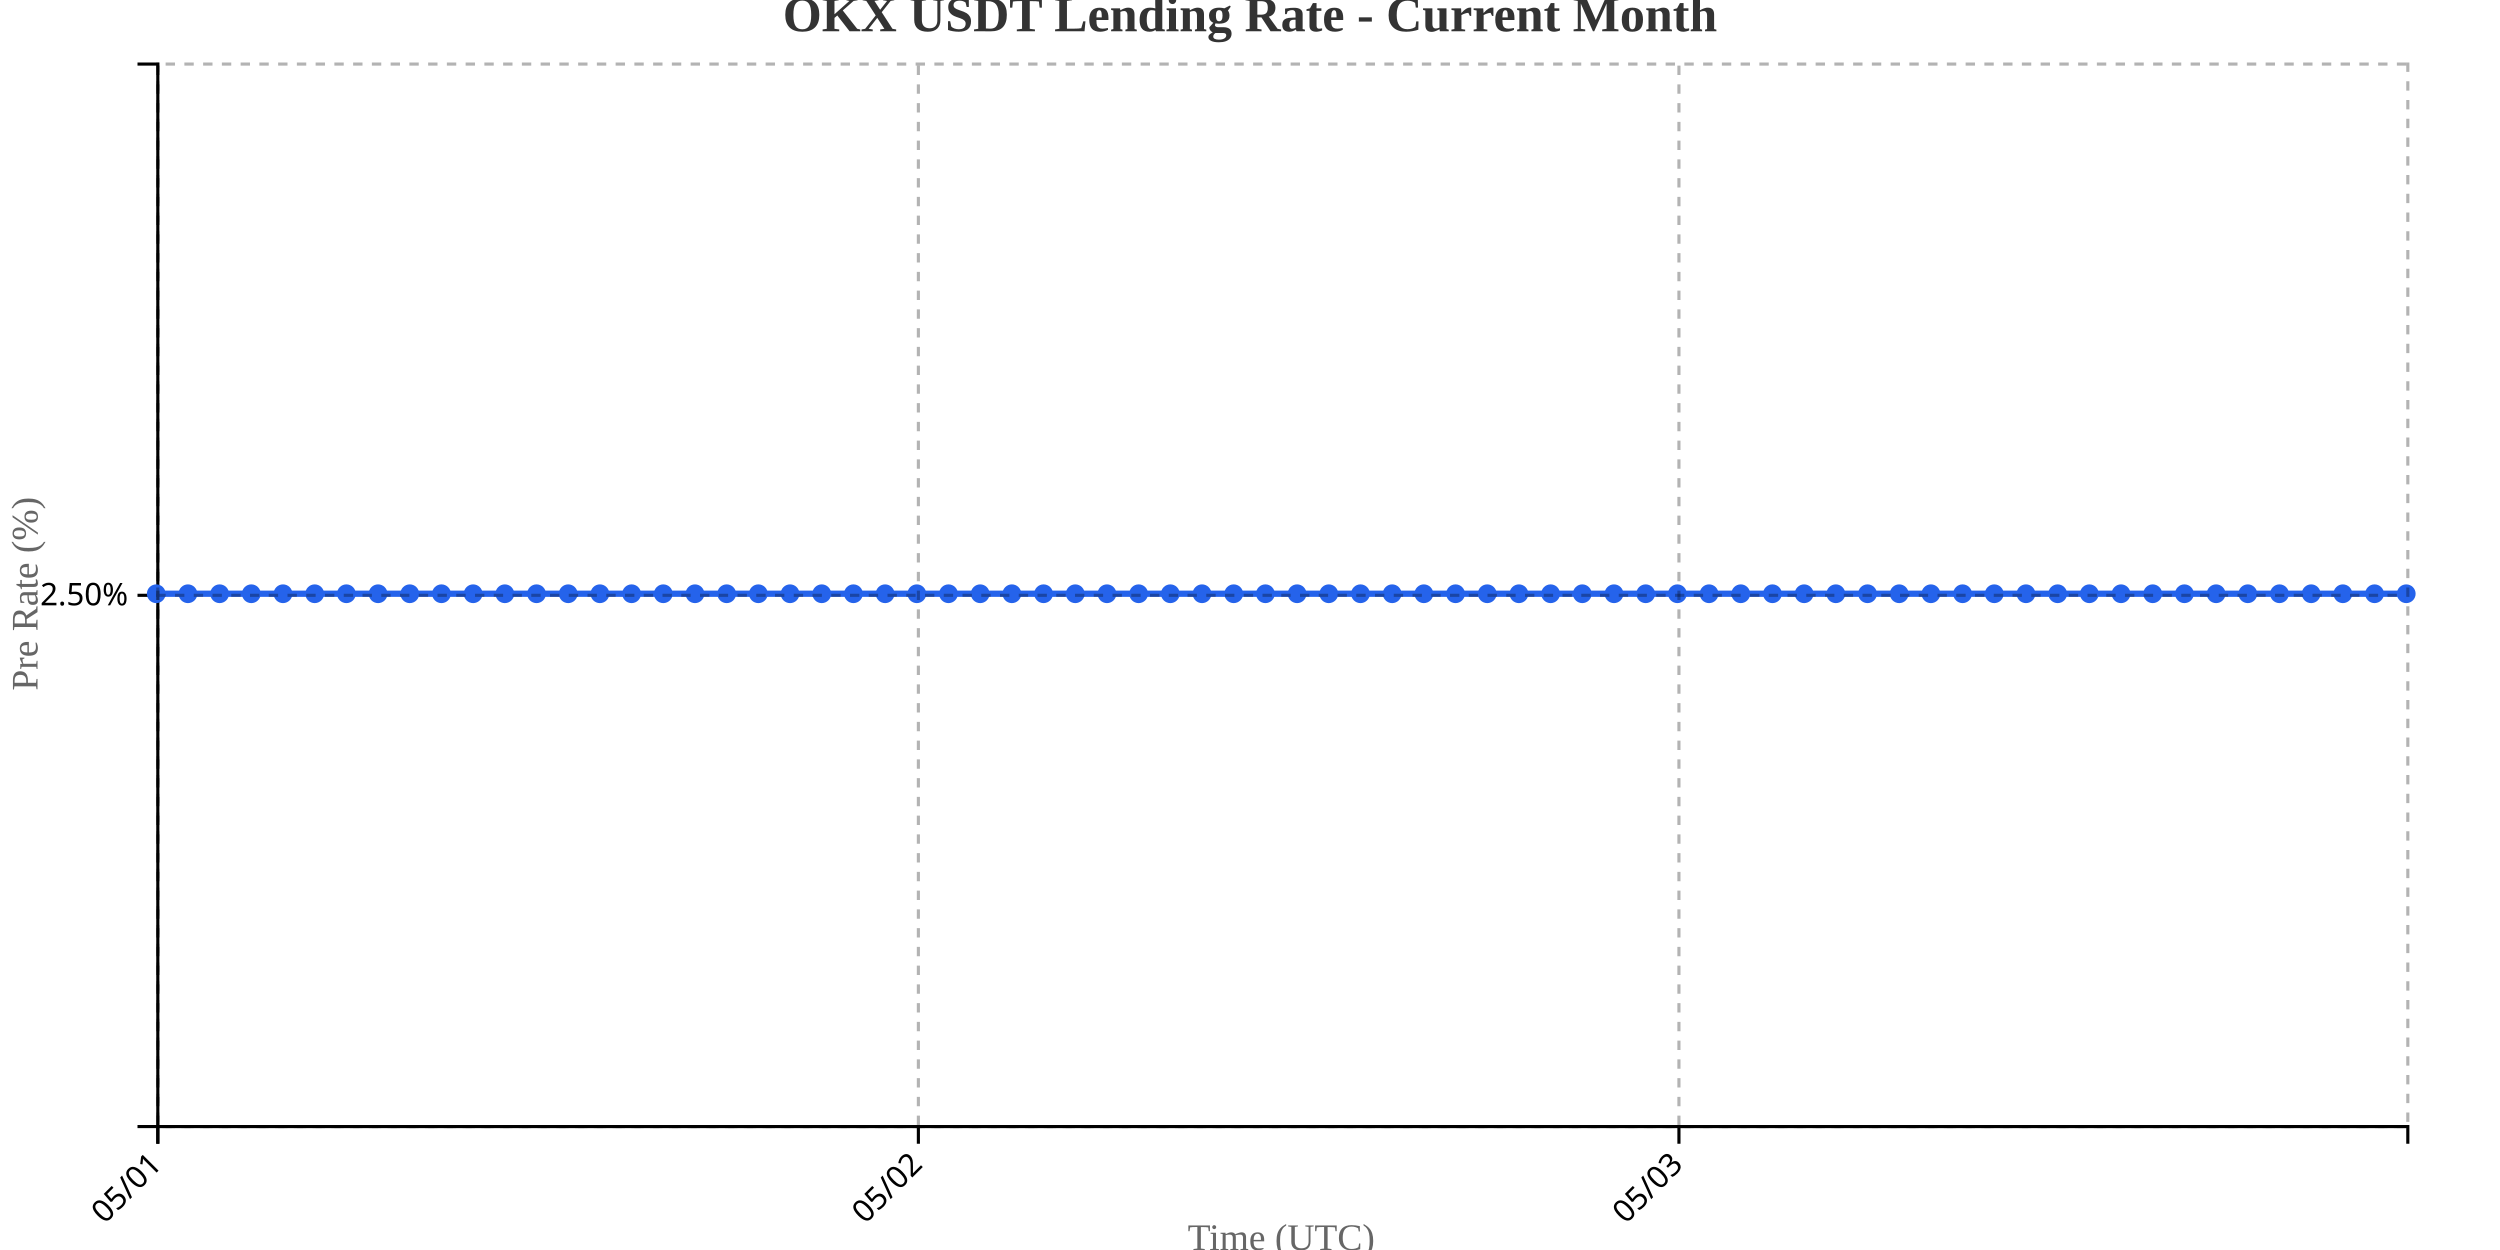
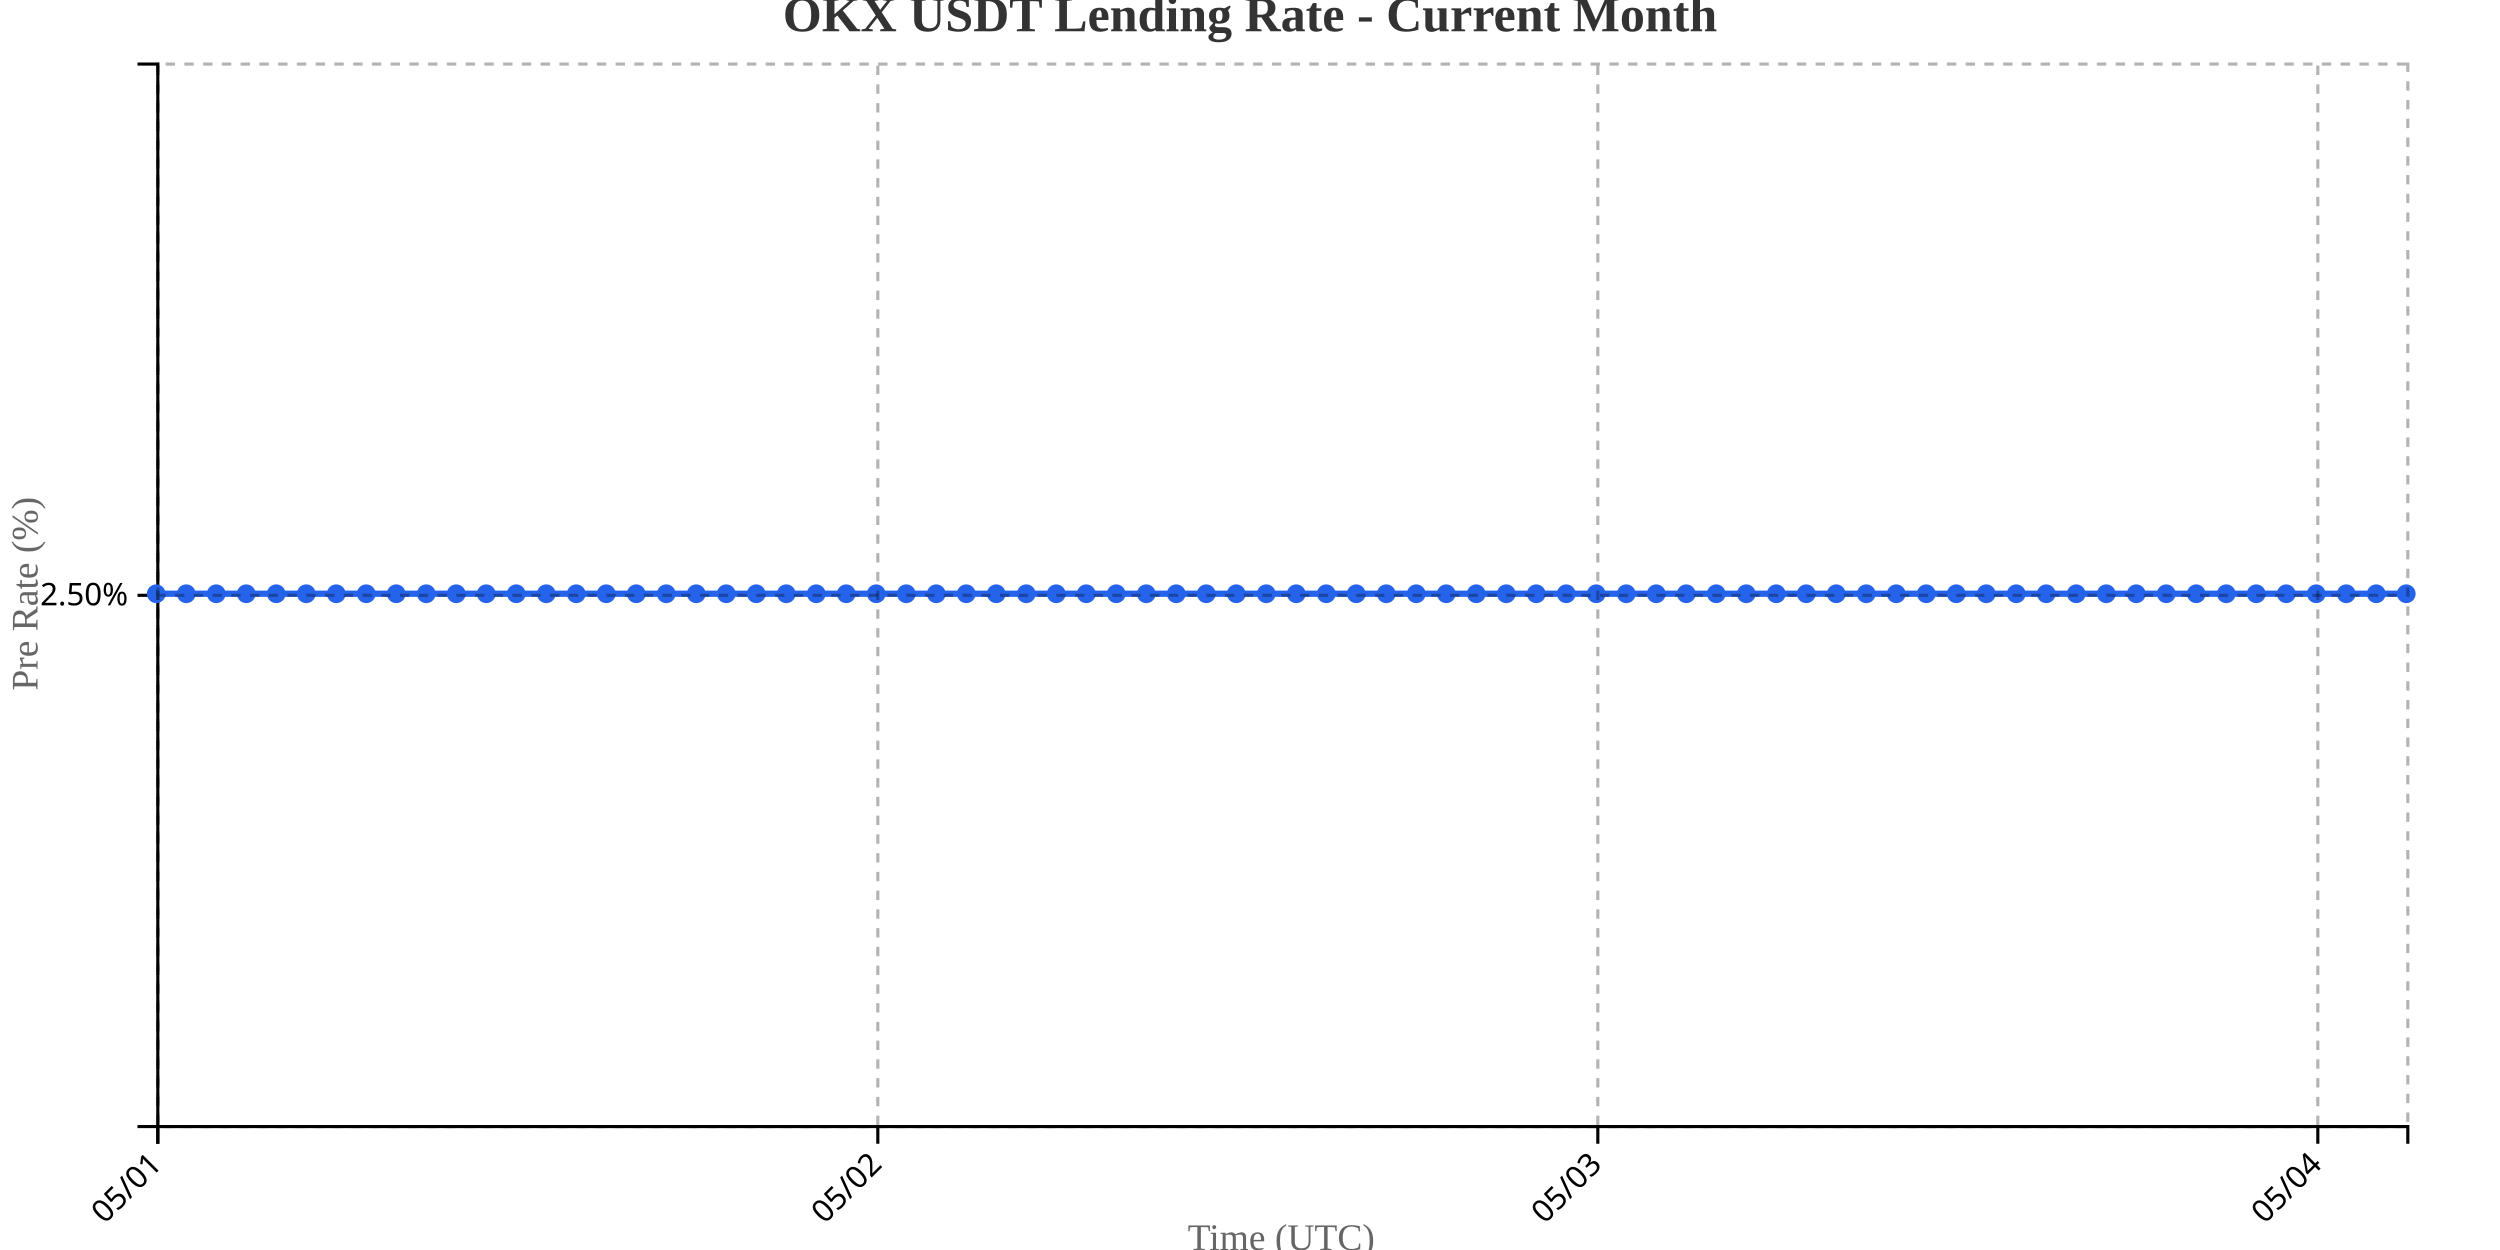
<svg xmlns="http://www.w3.org/2000/svg" width="800" height="400">
  <g transform="translate(50,20)">
    <g transform="translate(0,340)" fill="none" font-size="10" font-family="sans-serif" text-anchor="middle">
      <path class="domain" stroke="currentColor" d="M0.5,6V0.5H720.5V6" />
      <g class="tick" opacity="1" transform="translate(0.5,0)">
        <line stroke="currentColor" y2="6" />
        <text fill="currentColor" y="9" dy=".15em" style="text-anchor: end;" dx="-.8em" transform="rotate(-45)">05/01</text>
      </g>
-       <g class="tick" opacity="1" transform="translate(243.8803,0)">
+       <g class="tick" opacity="1" transform="translate(230.9,0)">
        <line stroke="currentColor" y2="6" />
        <text fill="currentColor" y="9" dy=".15em" style="text-anchor: end;" dx="-.8em" transform="rotate(-45)">05/02</text>
      </g>
-       <g class="tick" opacity="1" transform="translate(487.2606,0)">
+       <g class="tick" opacity="1" transform="translate(461.3,0)">
        <line stroke="currentColor" y2="6" />
        <text fill="currentColor" y="9" dy=".15em" style="text-anchor: end;" dx="-.8em" transform="rotate(-45)">05/03</text>
+       </g>
+       <g class="tick" opacity="1" transform="translate(691.7,0)">
+         <line stroke="currentColor" y2="6" />
+         <text fill="currentColor" y="9" dy=".15em" style="text-anchor: end;" dx="-.8em" transform="rotate(-45)">05/04</text>
      </g>
    </g>
    <g fill="none" font-size="10" font-family="sans-serif" text-anchor="end">
      <path class="domain" stroke="currentColor" d="M-6,340.5H0.5V0.5H-6" />
      <g class="tick" opacity="1" transform="translate(0,170.5)">
        <line stroke="currentColor" x2="-6" />
        <text fill="currentColor" x="-9" dy="0.32em">2.50%</text>
      </g>
    </g>
    <text transform="rotate(-90)" y="-50" x="-170" dy="1em" style="text-anchor: middle; font-size: 12px; fill: #666;">Pre Rate (%)</text>
    <text transform="translate(360, 380)" style="text-anchor: middle; font-size: 12px; fill: #666;">Time (UTC)</text>
-     <path fill="none" stroke="#2563eb" stroke-width="2" d="M0,170C3.38,170,6.761,170,10.141,170C13.521,170,16.901,170,20.282,170C23.662,170,27.042,170,30.423,170C33.803,170,37.183,170,40.563,170C43.944,170,47.324,170,50.704,170C54.085,170,57.465,170,60.845,170C64.225,170,67.606,170,70.986,170C74.366,170,77.746,170,81.127,170C84.507,170,87.887,170,91.268,170C94.648,170,98.028,170,101.408,170C104.789,170,108.169,170,111.549,170C114.93,170,118.31,170,121.69,170C125.07,170,128.451,170,131.831,170C135.211,170,138.592,170,141.972,170C145.352,170,148.732,170,152.113,170C155.493,170,158.873,170,162.254,170C165.634,170,169.014,170,172.394,170C175.775,170,179.155,170,182.535,170C185.915,170,189.296,170,192.676,170C196.056,170,199.437,170,202.817,170C206.197,170,209.577,170,212.958,170C216.338,170,219.718,170,223.099,170C226.479,170,229.859,170,233.239,170C236.62,170,240,170,243.38,170C246.761,170,250.141,170,253.521,170C256.901,170,260.282,170,263.662,170C267.042,170,270.423,170,273.803,170C277.183,170,280.563,170,283.944,170C287.324,170,290.704,170,294.085,170C297.465,170,300.845,170,304.225,170C307.606,170,310.986,170,314.366,170C317.746,170,321.127,170,324.507,170C327.887,170,331.268,170,334.648,170C338.028,170,341.408,170,344.789,170C348.169,170,351.549,170,354.93,170C358.31,170,361.69,170,365.07,170C368.451,170,371.831,170,375.211,170C378.592,170,381.972,170,385.352,170C388.732,170,392.113,170,395.493,170C398.873,170,402.254,170,405.634,170C409.014,170,412.394,170,415.775,170C419.155,170,422.535,170,425.915,170C429.296,170,432.676,170,436.056,170C439.437,170,442.817,170,446.197,170C449.577,170,452.958,170,456.338,170C459.718,170,463.099,170,466.479,170C469.859,170,473.239,170,476.62,170C480,170,483.38,170,486.761,170C490.141,170,493.521,170,496.901,170C500.282,170,503.662,170,507.042,170C510.423,170,513.803,170,517.183,170C520.563,170,523.944,170,527.324,170C530.704,170,534.085,170,537.465,170C540.845,170,544.225,170,547.606,170C550.986,170,554.366,170,557.746,170C561.127,170,564.507,170,567.887,170C571.268,170,574.648,170,578.028,170C581.408,170,584.789,170,588.169,170C591.549,170,594.93,170,598.31,170C601.69,170,605.07,170,608.451,170C611.831,170,615.211,170,618.592,170C621.972,170,625.352,170,628.732,170C632.113,170,635.493,170,638.873,170C642.254,170,645.634,170,649.014,170C652.394,170,655.775,170,659.155,170C662.535,170,665.915,170,669.296,170C672.676,170,676.056,170,679.437,170C682.817,170,686.197,170,689.577,170C692.958,170,696.338,170,699.718,170C703.099,170,706.479,170,709.859,170C713.239,170,716.62,170,720,170" />
+     <path fill="none" stroke="#2563eb" stroke-width="2" d="M0,170C3.2,170,6.4,170,9.6,170C12.8,170,16,170,19.2,170C22.4,170,25.6,170,28.8,170C32,170,35.2,170,38.4,170C41.6,170,44.8,170,48,170C51.2,170,54.4,170,57.6,170C60.8,170,64,170,67.2,170C70.4,170,73.6,170,76.8,170C80,170,83.2,170,86.4,170C89.6,170,92.8,170,96,170C99.2,170,102.4,170,105.6,170C108.8,170,112,170,115.2,170C118.4,170,121.6,170,124.8,170C128,170,131.2,170,134.4,170C137.6,170,140.8,170,144,170C147.2,170,150.4,170,153.6,170C156.8,170,160,170,163.2,170C166.4,170,169.6,170,172.8,170C176,170,179.2,170,182.4,170C185.6,170,188.8,170,192,170C195.2,170,198.4,170,201.6,170C204.8,170,208,170,211.2,170C214.4,170,217.6,170,220.8,170C224,170,227.2,170,230.4,170C233.6,170,236.8,170,240,170C243.2,170,246.4,170,249.6,170C252.8,170,256,170,259.2,170C262.4,170,265.6,170,268.8,170C272,170,275.2,170,278.4,170C281.6,170,284.8,170,288,170C291.2,170,294.4,170,297.6,170C300.8,170,304,170,307.2,170C310.4,170,313.6,170,316.8,170C320,170,323.2,170,326.4,170C329.6,170,332.8,170,336,170C339.2,170,342.4,170,345.6,170C348.8,170,352,170,355.2,170C358.4,170,361.6,170,364.8,170C368,170,371.2,170,374.4,170C377.6,170,380.8,170,384,170C387.2,170,390.4,170,393.6,170C396.8,170,400,170,403.2,170C406.4,170,409.6,170,412.8,170C416,170,419.2,170,422.4,170C425.6,170,428.8,170,432,170C435.2,170,438.4,170,441.6,170C444.8,170,448,170,451.2,170C454.4,170,457.6,170,460.8,170C464,170,467.2,170,470.4,170C473.6,170,476.8,170,480,170C483.2,170,486.4,170,489.6,170C492.8,170,496,170,499.2,170C502.4,170,505.6,170,508.8,170C512,170,515.2,170,518.4,170C521.6,170,524.8,170,528,170C531.2,170,534.4,170,537.6,170C540.8,170,544,170,547.2,170C550.4,170,553.6,170,556.8,170C560,170,563.2,170,566.4,170C569.6,170,572.8,170,576,170C579.2,170,582.4,170,585.6,170C588.8,170,592,170,595.2,170C598.4,170,601.6,170,604.8,170C608,170,611.2,170,614.4,170C617.6,170,620.8,170,624,170C627.2,170,630.4,170,633.6,170C636.8,170,640,170,643.2,170C646.4,170,649.6,170,652.8,170C656,170,659.2,170,662.4,170C665.6,170,668.8,170,672,170C675.2,170,678.4,170,681.6,170C684.8,170,688,170,691.2,170C694.4,170,697.6,170,700.8,170C704,170,707.2,170,710.4,170C713.6,170,716.8,170,720,170" />
    <circle class="dot" cx="0" cy="170" r="3" fill="#2563eb" />
-     <circle class="dot" cx="10.141" cy="170" r="3" fill="#2563eb" />
-     <circle class="dot" cx="20.282" cy="170" r="3" fill="#2563eb" />
-     <circle class="dot" cx="30.423" cy="170" r="3" fill="#2563eb" />
-     <circle class="dot" cx="40.563" cy="170" r="3" fill="#2563eb" />
-     <circle class="dot" cx="50.704" cy="170" r="3" fill="#2563eb" />
-     <circle class="dot" cx="60.845" cy="170" r="3" fill="#2563eb" />
-     <circle class="dot" cx="70.986" cy="170" r="3" fill="#2563eb" />
-     <circle class="dot" cx="81.127" cy="170" r="3" fill="#2563eb" />
-     <circle class="dot" cx="91.268" cy="170" r="3" fill="#2563eb" />
-     <circle class="dot" cx="101.408" cy="170" r="3" fill="#2563eb" />
-     <circle class="dot" cx="111.549" cy="170" r="3" fill="#2563eb" />
-     <circle class="dot" cx="121.69" cy="170" r="3" fill="#2563eb" />
-     <circle class="dot" cx="131.831" cy="170" r="3" fill="#2563eb" />
-     <circle class="dot" cx="141.972" cy="170" r="3" fill="#2563eb" />
-     <circle class="dot" cx="152.113" cy="170" r="3" fill="#2563eb" />
-     <circle class="dot" cx="162.254" cy="170" r="3" fill="#2563eb" />
-     <circle class="dot" cx="172.394" cy="170" r="3" fill="#2563eb" />
-     <circle class="dot" cx="182.535" cy="170" r="3" fill="#2563eb" />
-     <circle class="dot" cx="192.676" cy="170" r="3" fill="#2563eb" />
-     <circle class="dot" cx="202.817" cy="170" r="3" fill="#2563eb" />
-     <circle class="dot" cx="212.958" cy="170" r="3" fill="#2563eb" />
-     <circle class="dot" cx="223.099" cy="170" r="3" fill="#2563eb" />
-     <circle class="dot" cx="233.239" cy="170" r="3" fill="#2563eb" />
-     <circle class="dot" cx="243.38" cy="170" r="3" fill="#2563eb" />
-     <circle class="dot" cx="253.521" cy="170" r="3" fill="#2563eb" />
-     <circle class="dot" cx="263.662" cy="170" r="3" fill="#2563eb" />
-     <circle class="dot" cx="273.803" cy="170" r="3" fill="#2563eb" />
-     <circle class="dot" cx="283.944" cy="170" r="3" fill="#2563eb" />
-     <circle class="dot" cx="294.085" cy="170" r="3" fill="#2563eb" />
-     <circle class="dot" cx="304.225" cy="170" r="3" fill="#2563eb" />
-     <circle class="dot" cx="314.366" cy="170" r="3" fill="#2563eb" />
-     <circle class="dot" cx="324.507" cy="170" r="3" fill="#2563eb" />
-     <circle class="dot" cx="334.648" cy="170" r="3" fill="#2563eb" />
-     <circle class="dot" cx="344.789" cy="170" r="3" fill="#2563eb" />
-     <circle class="dot" cx="354.93" cy="170" r="3" fill="#2563eb" />
-     <circle class="dot" cx="365.07" cy="170" r="3" fill="#2563eb" />
-     <circle class="dot" cx="375.211" cy="170" r="3" fill="#2563eb" />
-     <circle class="dot" cx="385.352" cy="170" r="3" fill="#2563eb" />
-     <circle class="dot" cx="395.493" cy="170" r="3" fill="#2563eb" />
-     <circle class="dot" cx="405.634" cy="170" r="3" fill="#2563eb" />
-     <circle class="dot" cx="415.775" cy="170" r="3" fill="#2563eb" />
-     <circle class="dot" cx="425.915" cy="170" r="3" fill="#2563eb" />
-     <circle class="dot" cx="436.056" cy="170" r="3" fill="#2563eb" />
-     <circle class="dot" cx="446.197" cy="170" r="3" fill="#2563eb" />
-     <circle class="dot" cx="456.338" cy="170" r="3" fill="#2563eb" />
-     <circle class="dot" cx="466.479" cy="170" r="3" fill="#2563eb" />
-     <circle class="dot" cx="476.62" cy="170" r="3" fill="#2563eb" />
-     <circle class="dot" cx="486.761" cy="170" r="3" fill="#2563eb" />
-     <circle class="dot" cx="496.901" cy="170" r="3" fill="#2563eb" />
-     <circle class="dot" cx="507.042" cy="170" r="3" fill="#2563eb" />
-     <circle class="dot" cx="517.183" cy="170" r="3" fill="#2563eb" />
-     <circle class="dot" cx="527.324" cy="170" r="3" fill="#2563eb" />
-     <circle class="dot" cx="537.465" cy="170" r="3" fill="#2563eb" />
-     <circle class="dot" cx="547.606" cy="170" r="3" fill="#2563eb" />
-     <circle class="dot" cx="557.746" cy="170" r="3" fill="#2563eb" />
-     <circle class="dot" cx="567.887" cy="170" r="3" fill="#2563eb" />
-     <circle class="dot" cx="578.028" cy="170" r="3" fill="#2563eb" />
-     <circle class="dot" cx="588.169" cy="170" r="3" fill="#2563eb" />
-     <circle class="dot" cx="598.31" cy="170" r="3" fill="#2563eb" />
-     <circle class="dot" cx="608.451" cy="170" r="3" fill="#2563eb" />
-     <circle class="dot" cx="618.592" cy="170" r="3" fill="#2563eb" />
-     <circle class="dot" cx="628.732" cy="170" r="3" fill="#2563eb" />
-     <circle class="dot" cx="638.873" cy="170" r="3" fill="#2563eb" />
-     <circle class="dot" cx="649.014" cy="170" r="3" fill="#2563eb" />
-     <circle class="dot" cx="659.155" cy="170" r="3" fill="#2563eb" />
-     <circle class="dot" cx="669.296" cy="170" r="3" fill="#2563eb" />
-     <circle class="dot" cx="679.437" cy="170" r="3" fill="#2563eb" />
-     <circle class="dot" cx="689.577" cy="170" r="3" fill="#2563eb" />
-     <circle class="dot" cx="699.718" cy="170" r="3" fill="#2563eb" />
-     <circle class="dot" cx="709.859" cy="170" r="3" fill="#2563eb" />
+     <circle class="dot" cx="9.6" cy="170" r="3" fill="#2563eb" />
+     <circle class="dot" cx="19.2" cy="170" r="3" fill="#2563eb" />
+     <circle class="dot" cx="28.8" cy="170" r="3" fill="#2563eb" />
+     <circle class="dot" cx="38.4" cy="170" r="3" fill="#2563eb" />
+     <circle class="dot" cx="48" cy="170" r="3" fill="#2563eb" />
+     <circle class="dot" cx="57.6" cy="170" r="3" fill="#2563eb" />
+     <circle class="dot" cx="67.2" cy="170" r="3" fill="#2563eb" />
+     <circle class="dot" cx="76.8" cy="170" r="3" fill="#2563eb" />
+     <circle class="dot" cx="86.4" cy="170" r="3" fill="#2563eb" />
+     <circle class="dot" cx="96" cy="170" r="3" fill="#2563eb" />
+     <circle class="dot" cx="105.6" cy="170" r="3" fill="#2563eb" />
+     <circle class="dot" cx="115.2" cy="170" r="3" fill="#2563eb" />
+     <circle class="dot" cx="124.8" cy="170" r="3" fill="#2563eb" />
+     <circle class="dot" cx="134.4" cy="170" r="3" fill="#2563eb" />
+     <circle class="dot" cx="144" cy="170" r="3" fill="#2563eb" />
+     <circle class="dot" cx="153.6" cy="170" r="3" fill="#2563eb" />
+     <circle class="dot" cx="163.2" cy="170" r="3" fill="#2563eb" />
+     <circle class="dot" cx="172.8" cy="170" r="3" fill="#2563eb" />
+     <circle class="dot" cx="182.4" cy="170" r="3" fill="#2563eb" />
+     <circle class="dot" cx="192" cy="170" r="3" fill="#2563eb" />
+     <circle class="dot" cx="201.6" cy="170" r="3" fill="#2563eb" />
+     <circle class="dot" cx="211.2" cy="170" r="3" fill="#2563eb" />
+     <circle class="dot" cx="220.8" cy="170" r="3" fill="#2563eb" />
+     <circle class="dot" cx="230.4" cy="170" r="3" fill="#2563eb" />
+     <circle class="dot" cx="240" cy="170" r="3" fill="#2563eb" />
+     <circle class="dot" cx="249.6" cy="170" r="3" fill="#2563eb" />
+     <circle class="dot" cx="259.2" cy="170" r="3" fill="#2563eb" />
+     <circle class="dot" cx="268.8" cy="170" r="3" fill="#2563eb" />
+     <circle class="dot" cx="278.4" cy="170" r="3" fill="#2563eb" />
+     <circle class="dot" cx="288" cy="170" r="3" fill="#2563eb" />
+     <circle class="dot" cx="297.6" cy="170" r="3" fill="#2563eb" />
+     <circle class="dot" cx="307.2" cy="170" r="3" fill="#2563eb" />
+     <circle class="dot" cx="316.8" cy="170" r="3" fill="#2563eb" />
+     <circle class="dot" cx="326.4" cy="170" r="3" fill="#2563eb" />
+     <circle class="dot" cx="336" cy="170" r="3" fill="#2563eb" />
+     <circle class="dot" cx="345.6" cy="170" r="3" fill="#2563eb" />
+     <circle class="dot" cx="355.2" cy="170" r="3" fill="#2563eb" />
+     <circle class="dot" cx="364.8" cy="170" r="3" fill="#2563eb" />
+     <circle class="dot" cx="374.4" cy="170" r="3" fill="#2563eb" />
+     <circle class="dot" cx="384" cy="170" r="3" fill="#2563eb" />
+     <circle class="dot" cx="393.6" cy="170" r="3" fill="#2563eb" />
+     <circle class="dot" cx="403.2" cy="170" r="3" fill="#2563eb" />
+     <circle class="dot" cx="412.8" cy="170" r="3" fill="#2563eb" />
+     <circle class="dot" cx="422.4" cy="170" r="3" fill="#2563eb" />
+     <circle class="dot" cx="432" cy="170" r="3" fill="#2563eb" />
+     <circle class="dot" cx="441.6" cy="170" r="3" fill="#2563eb" />
+     <circle class="dot" cx="451.2" cy="170" r="3" fill="#2563eb" />
+     <circle class="dot" cx="460.8" cy="170" r="3" fill="#2563eb" />
+     <circle class="dot" cx="470.4" cy="170" r="3" fill="#2563eb" />
+     <circle class="dot" cx="480" cy="170" r="3" fill="#2563eb" />
+     <circle class="dot" cx="489.6" cy="170" r="3" fill="#2563eb" />
+     <circle class="dot" cx="499.2" cy="170" r="3" fill="#2563eb" />
+     <circle class="dot" cx="508.8" cy="170" r="3" fill="#2563eb" />
+     <circle class="dot" cx="518.4" cy="170" r="3" fill="#2563eb" />
+     <circle class="dot" cx="528" cy="170" r="3" fill="#2563eb" />
+     <circle class="dot" cx="537.6" cy="170" r="3" fill="#2563eb" />
+     <circle class="dot" cx="547.2" cy="170" r="3" fill="#2563eb" />
+     <circle class="dot" cx="556.8" cy="170" r="3" fill="#2563eb" />
+     <circle class="dot" cx="566.4" cy="170" r="3" fill="#2563eb" />
+     <circle class="dot" cx="576" cy="170" r="3" fill="#2563eb" />
+     <circle class="dot" cx="585.6" cy="170" r="3" fill="#2563eb" />
+     <circle class="dot" cx="595.2" cy="170" r="3" fill="#2563eb" />
+     <circle class="dot" cx="604.8" cy="170" r="3" fill="#2563eb" />
+     <circle class="dot" cx="614.4" cy="170" r="3" fill="#2563eb" />
+     <circle class="dot" cx="624" cy="170" r="3" fill="#2563eb" />
+     <circle class="dot" cx="633.6" cy="170" r="3" fill="#2563eb" />
+     <circle class="dot" cx="643.2" cy="170" r="3" fill="#2563eb" />
+     <circle class="dot" cx="652.8" cy="170" r="3" fill="#2563eb" />
+     <circle class="dot" cx="662.4" cy="170" r="3" fill="#2563eb" />
+     <circle class="dot" cx="672" cy="170" r="3" fill="#2563eb" />
+     <circle class="dot" cx="681.6" cy="170" r="3" fill="#2563eb" />
+     <circle class="dot" cx="691.2" cy="170" r="3" fill="#2563eb" />
+     <circle class="dot" cx="700.8" cy="170" r="3" fill="#2563eb" />
+     <circle class="dot" cx="710.4" cy="170" r="3" fill="#2563eb" />
    <circle class="dot" cx="720" cy="170" r="3" fill="#2563eb" />
    <g class="grid" transform="translate(0,340)" fill="none" font-size="10" font-family="sans-serif" text-anchor="middle" style="stroke-dasharray: 3,3; opacity: 0.3;">
      <path class="domain" stroke="currentColor" d="M0.5,-340V0.5H720.5V-340" />
      <g class="tick" opacity="1" transform="translate(0.5,0)">
        <line stroke="currentColor" y2="-340" />
        <text fill="currentColor" y="3" dy="0.71em" />
      </g>
-       <g class="tick" opacity="1" transform="translate(243.8803,0)">
+       <g class="tick" opacity="1" transform="translate(230.9,0)">
        <line stroke="currentColor" y2="-340" />
        <text fill="currentColor" y="3" dy="0.71em" />
      </g>
-       <g class="tick" opacity="1" transform="translate(487.2606,0)">
+       <g class="tick" opacity="1" transform="translate(461.3,0)">
+         <line stroke="currentColor" y2="-340" />
+         <text fill="currentColor" y="3" dy="0.71em" />
+       </g>
+       <g class="tick" opacity="1" transform="translate(691.7,0)">
        <line stroke="currentColor" y2="-340" />
        <text fill="currentColor" y="3" dy="0.71em" />
      </g>
    </g>
    <g class="grid" fill="none" font-size="10" font-family="sans-serif" text-anchor="end" style="stroke-dasharray: 3,3; opacity: 0.3;">
      <path class="domain" stroke="currentColor" d="M720,340.5H0.5V0.5H720" />
      <g class="tick" opacity="1" transform="translate(0,170.5)">
        <line stroke="currentColor" x2="720" />
        <text fill="currentColor" x="-3" dy="0.32em" />
      </g>
    </g>
  </g>
  <text x="400" y="10" text-anchor="middle" style="font-size: 16px; font-weight: bold; fill: #333;">OKX USDT Lending Rate - Current Month</text>
</svg>
